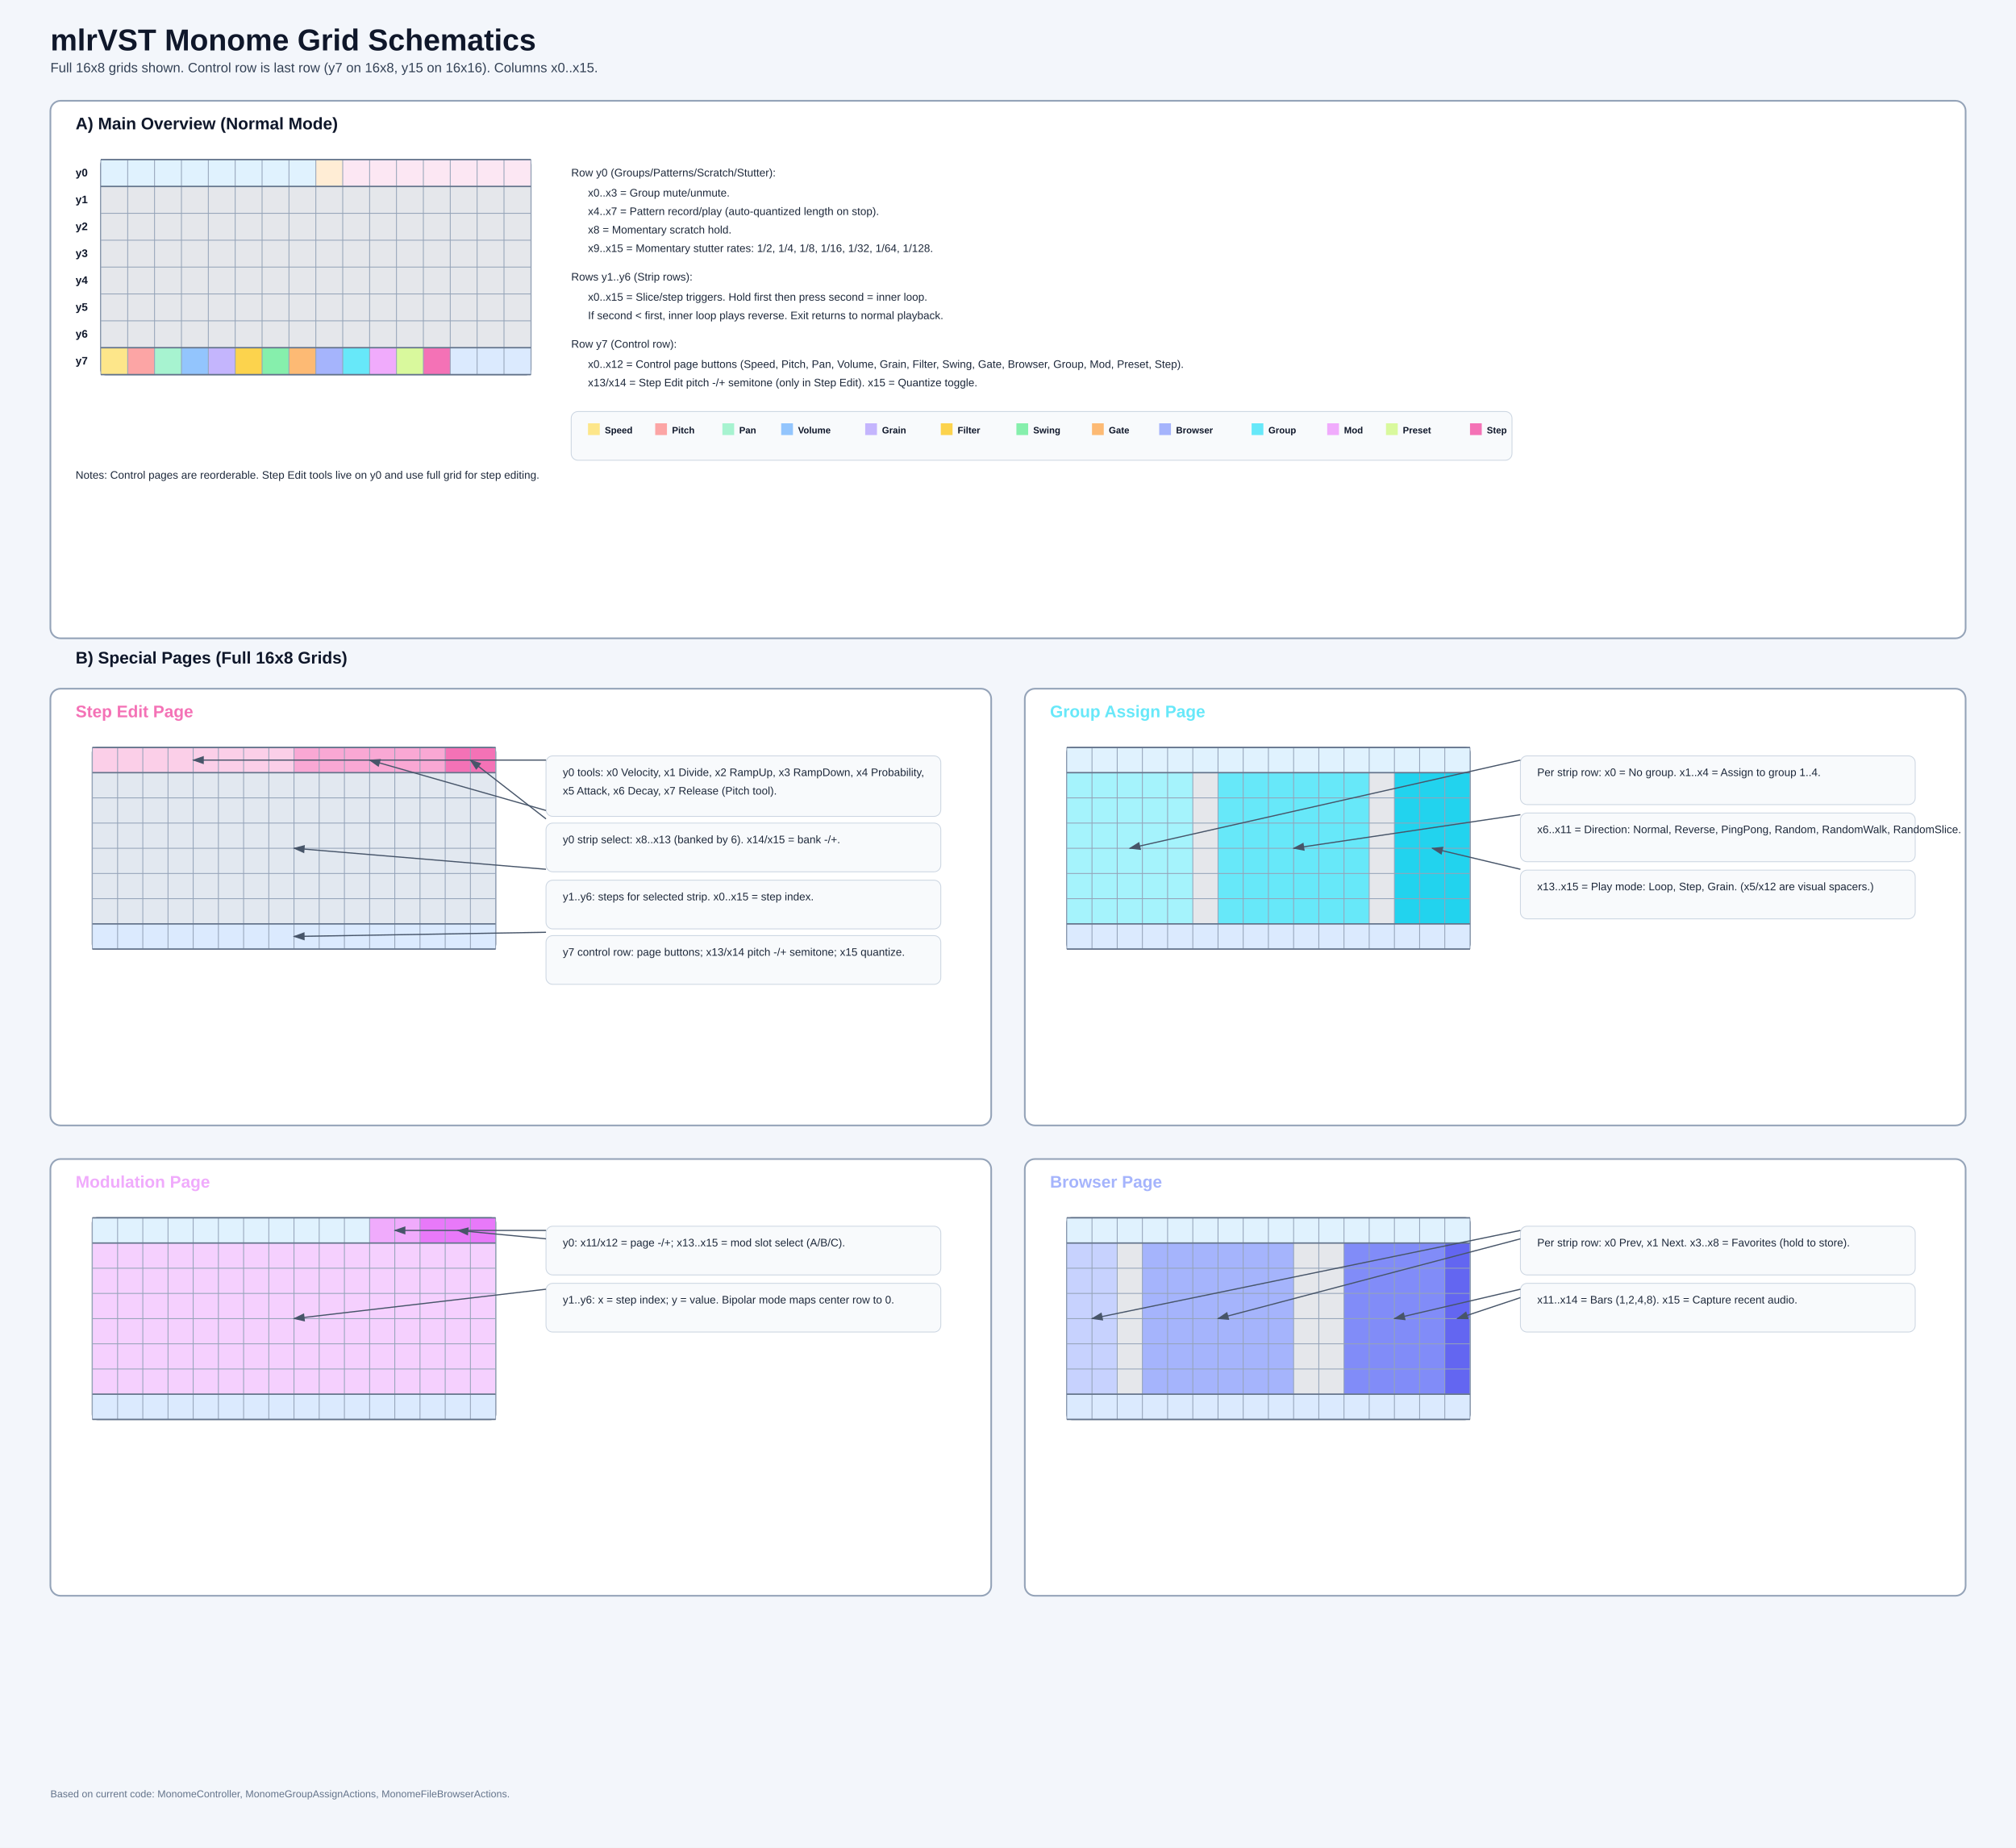
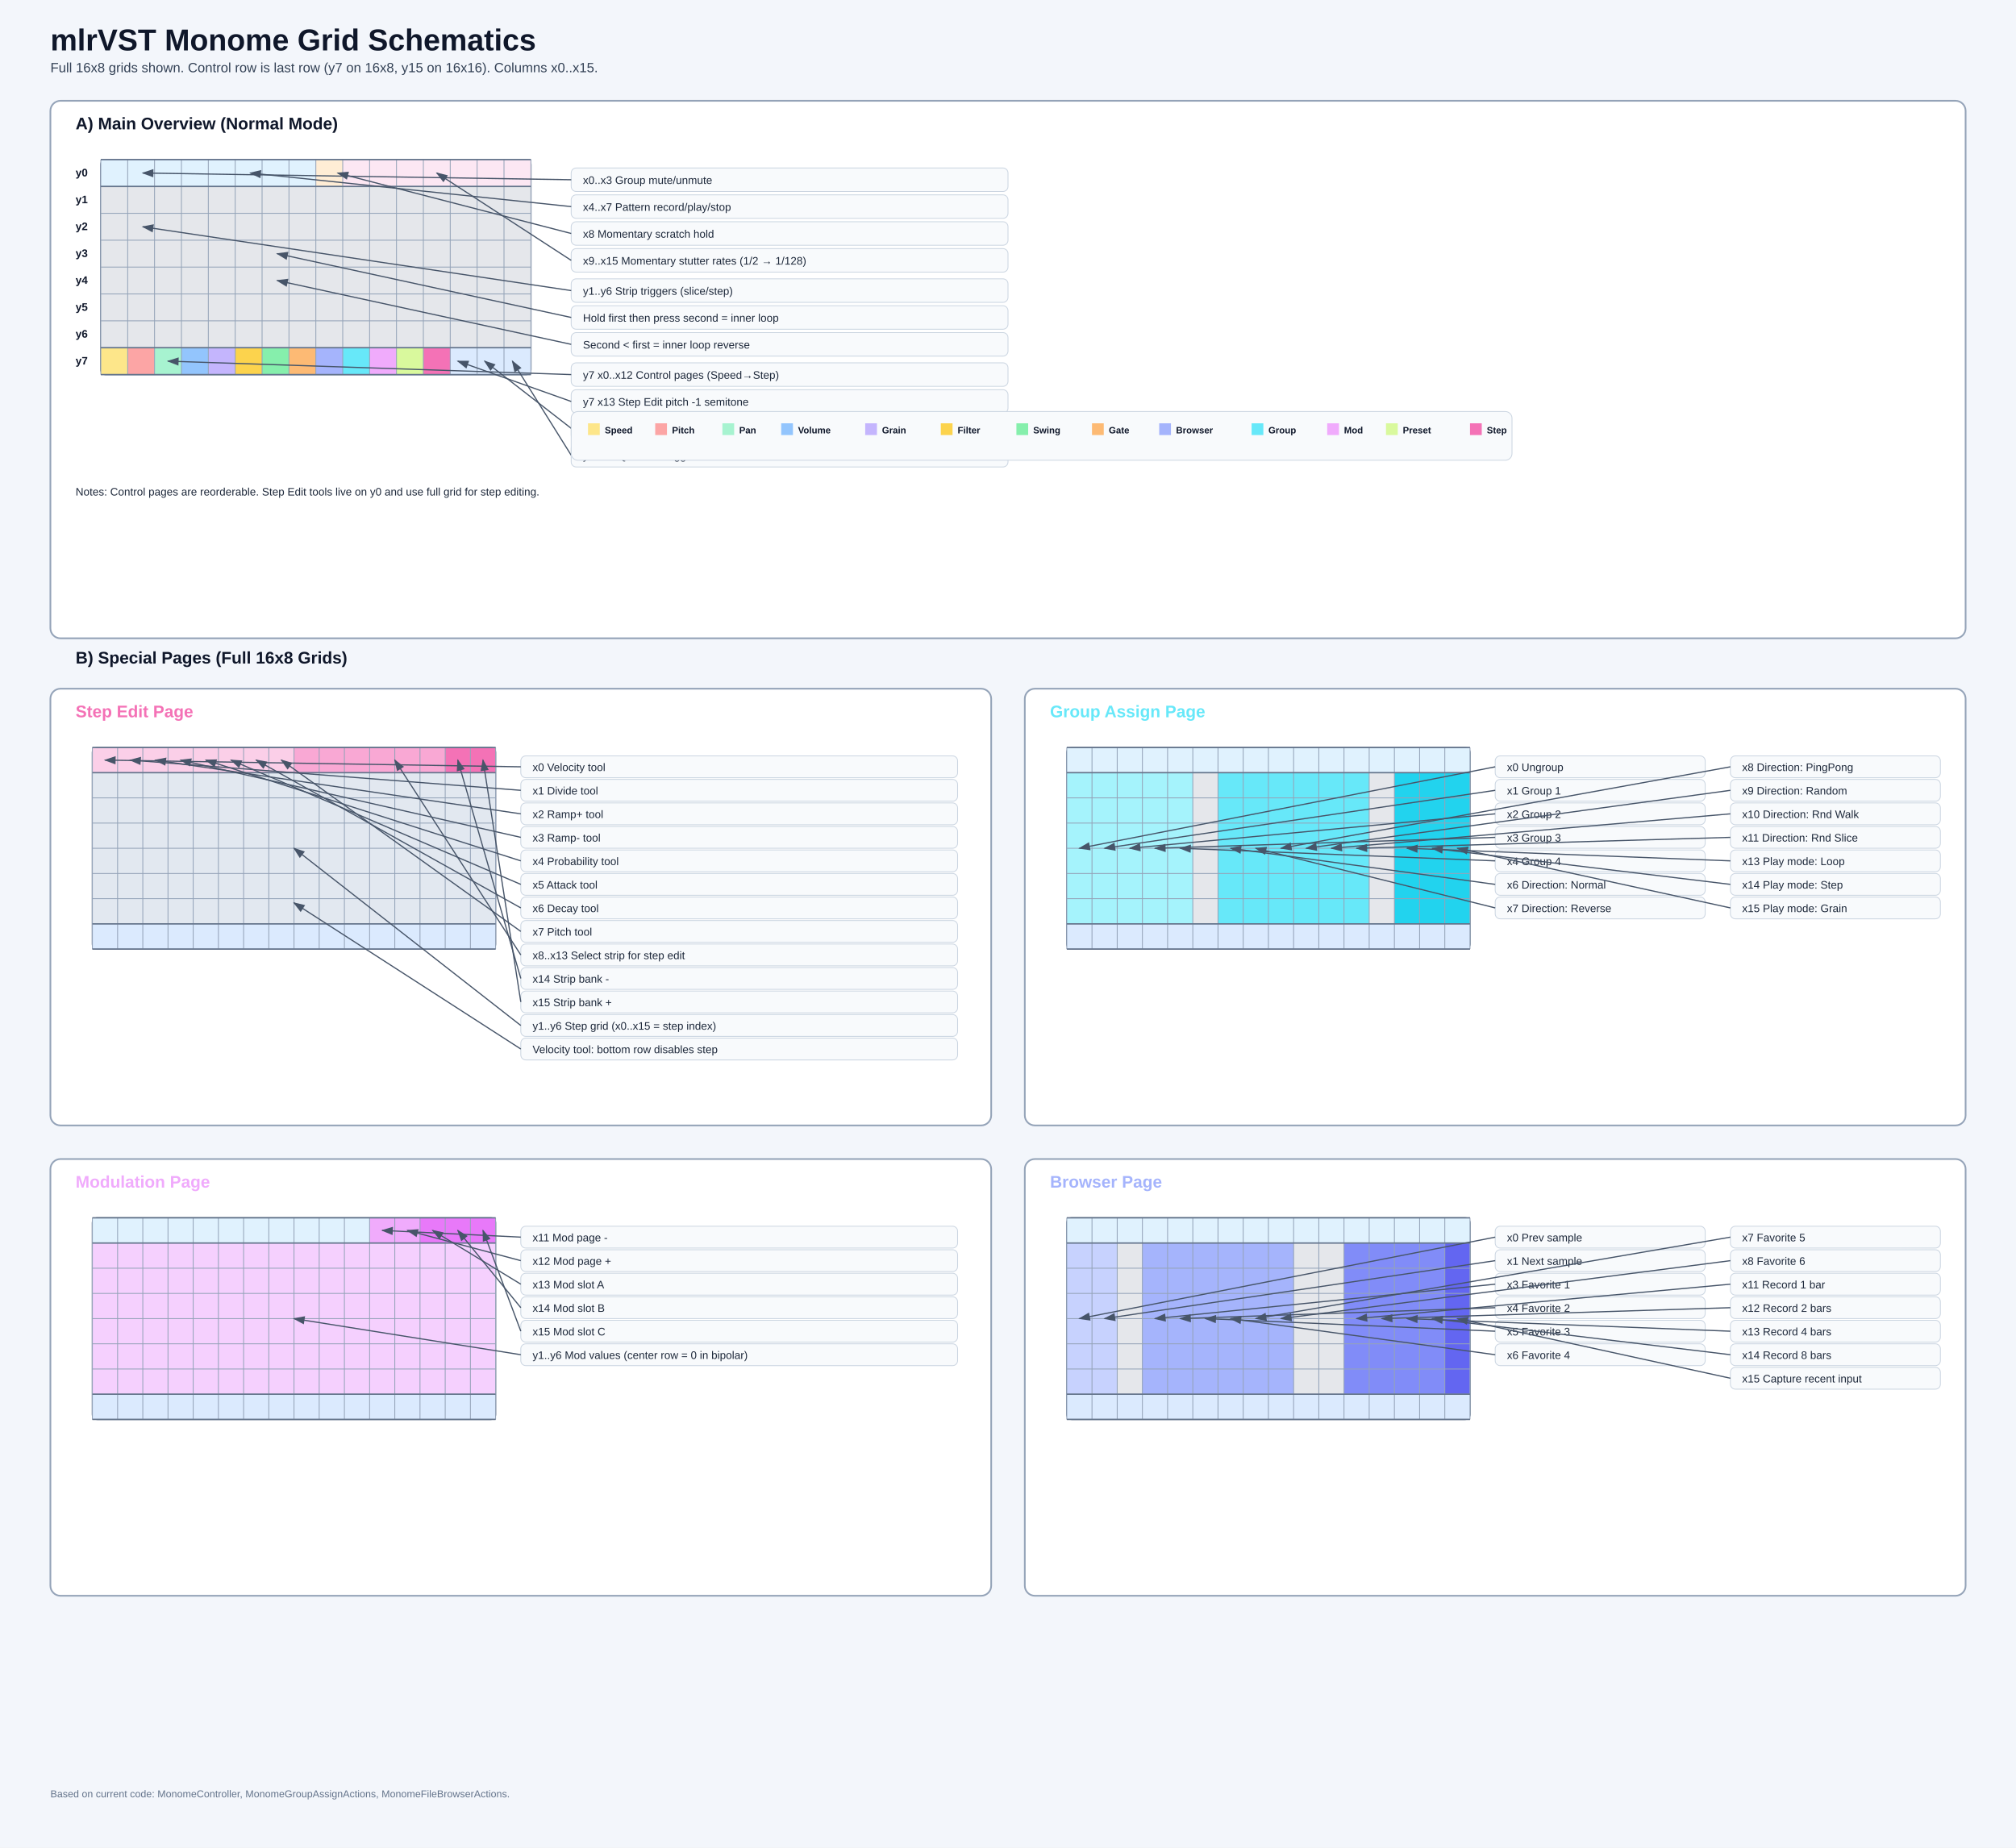
<svg xmlns="http://www.w3.org/2000/svg" width="2400" height="2200" viewBox="0 0 2400 2200">
  <defs>
    <style>
      .title { font: 700 36px 'Arial', sans-serif; fill: #0f172a; }
      .subtitle { font: 500 16px 'Arial', sans-serif; fill: #334155; }
      .section { font: 700 20px 'Arial', sans-serif; fill: #0f172a; }
      .label { font: 700 13px 'Arial', sans-serif; fill: #0f172a; }
      .tiny { font: 600 11px 'Arial', sans-serif; fill: #0f172a; }
      .body { font: 500 13px 'Arial', sans-serif; fill: #1e293b; }
      .muted { font: 500 12px 'Arial', sans-serif; fill: #64748b; }
      .card { fill: #ffffff; stroke: #cbd5e1; stroke-width: 1.6; }
      .cardStrong { fill: #ffffff; stroke: #94a3b8; stroke-width: 2; }
      .gridStroke { stroke: #94a3b8; stroke-width: 1; }
      .gridHeavy { stroke: #64748b; stroke-width: 1.6; }
      .rowBandGroup { fill: #e0f2fe; }
      .rowBandStrip { fill: #e5e7eb; }
      .rowBandControl { fill: #dbeafe; }
      .colBandScratch { fill: #ffedd5; }
      .colBandStutter { fill: #fce7f3; }
      .modeSpeed { fill: #fde68a; }
      .modePitch { fill: #fca5a5; }
      .modePan { fill: #a7f3d0; }
      .modeVolume { fill: #93c5fd; }
      .modeGrain { fill: #c4b5fd; }
      .modeFilter { fill: #fcd34d; }
      .modeSwing { fill: #86efac; }
      .modeGate { fill: #fdba74; }
      .modeBrowser { fill: #a5b4fc; }
      .modeGroup { fill: #67e8f9; }
      .modeMod { fill: #f0abfc; }
      .modePreset { fill: #d9f99d; }
      .modeStep { fill: #f472b6; }
      .rangeStepTools { fill: #fbcfe8; }
      .rangeStepSelect { fill: #f9a8d4; }
      .rangeStepBank { fill: #f472b6; }
      .rangeStepGrid { fill: #e2e8f0; }
      .rangeGroupAssign { fill: #a5f3fc; }
      .rangeDirection { fill: #67e8f9; }
      .rangePlayMode { fill: #22d3ee; }
      .rangeModNav { fill: #f0abfc; }
      .rangeModSlots { fill: #e879f9; }
      .rangeModValues { fill: #f5d0fe; }
      .rangeBrowserNav { fill: #c7d2fe; }
      .rangeBrowserFav { fill: #a5b4fc; }
      .rangeBrowserBars { fill: #818cf8; }
      .rangeBrowserCapture { fill: #6366f1; }
      .callout { fill: #f8fafc; stroke: #cbd5e1; stroke-width: 1; }
      .arrow { stroke: #475569; stroke-width: 1.4; fill: none; }
    </style>
    <marker id="arrow" markerWidth="10" markerHeight="7" refX="9" refY="3.5" orient="auto" markerUnits="strokeWidth">
      <polygon points="0 0, 10 3.5, 0 7" fill="#475569" />
    </marker>
  </defs>
  <rect x="0" y="0" width="2400" height="2200" fill="#f3f6fb" />
  <text x="60" y="60" class="title">mlrVST Monome Grid Schematics</text>
  <text x="60" y="86" class="subtitle">Full 16x8 grids shown. Control row is last row (y7 on 16x8, y15 on 16x16). Columns x0..x15.</text>
  <rect x="60" y="120" width="2280" height="640" rx="12" class="cardStrong" />
  <text x="90" y="154" class="section">A) Main Overview (Normal Mode)</text>
  <rect x="120" y="190" width="512" height="256" rx="6" fill="#f8fafc" stroke="#64748b" stroke-width="1.6" />
  <rect x="120" y="190" width="512" height="32" class="rowBandGroup" />
  <rect x="120" y="222" width="512" height="192" class="rowBandStrip" />
  <rect x="120" y="414" width="512" height="32" class="rowBandControl" />
  <rect x="120" y="414" width="32" height="32" class="modeSpeed" />
  <rect x="152" y="414" width="32" height="32" class="modePitch" />
  <rect x="184" y="414" width="32" height="32" class="modePan" />
  <rect x="216" y="414" width="32" height="32" class="modeVolume" />
  <rect x="248" y="414" width="32" height="32" class="modeGrain" />
  <rect x="280" y="414" width="32" height="32" class="modeFilter" />
  <rect x="312" y="414" width="32" height="32" class="modeSwing" />
  <rect x="344" y="414" width="32" height="32" class="modeGate" />
  <rect x="376" y="414" width="32" height="32" class="modeBrowser" />
  <rect x="408" y="414" width="32" height="32" class="modeGroup" />
  <rect x="440" y="414" width="32" height="32" class="modeMod" />
  <rect x="472" y="414" width="32" height="32" class="modePreset" />
  <rect x="504" y="414" width="32" height="32" class="modeStep" />
  <rect x="376" y="190" width="32" height="32" class="colBandScratch" />
  <rect x="408" y="190" width="224" height="32" class="colBandStutter" />
  <g class="gridStroke">
    <line x1="120" y1="190" x2="120" y2="446" />
    <line x1="152" y1="190" x2="152" y2="446" />
    <line x1="184" y1="190" x2="184" y2="446" />
    <line x1="216" y1="190" x2="216" y2="446" />
    <line x1="248" y1="190" x2="248" y2="446" />
    <line x1="280" y1="190" x2="280" y2="446" />
    <line x1="312" y1="190" x2="312" y2="446" />
    <line x1="344" y1="190" x2="344" y2="446" />
    <line x1="376" y1="190" x2="376" y2="446" />
    <line x1="408" y1="190" x2="408" y2="446" />
    <line x1="440" y1="190" x2="440" y2="446" />
    <line x1="472" y1="190" x2="472" y2="446" />
    <line x1="504" y1="190" x2="504" y2="446" />
    <line x1="536" y1="190" x2="536" y2="446" />
    <line x1="568" y1="190" x2="568" y2="446" />
    <line x1="600" y1="190" x2="600" y2="446" />
    <line x1="632" y1="190" x2="632" y2="446" />
    <line x1="120" y1="190" x2="632" y2="190" />
    <line x1="120" y1="222" x2="632" y2="222" />
    <line x1="120" y1="254" x2="632" y2="254" />
    <line x1="120" y1="286" x2="632" y2="286" />
    <line x1="120" y1="318" x2="632" y2="318" />
    <line x1="120" y1="350" x2="632" y2="350" />
    <line x1="120" y1="382" x2="632" y2="382" />
    <line x1="120" y1="414" x2="632" y2="414" />
    <line x1="120" y1="446" x2="632" y2="446" />
  </g>
  <g class="gridHeavy">
    <line x1="120" y1="190" x2="632" y2="190" />
    <line x1="120" y1="222" x2="632" y2="222" />
    <line x1="120" y1="414" x2="632" y2="414" />
    <line x1="120" y1="446" x2="632" y2="446" />
  </g>
  <text x="90" y="210" class="label">y0</text>
  <text x="90" y="242" class="label">y1</text>
  <text x="90" y="274" class="label">y2</text>
  <text x="90" y="306" class="label">y3</text>
  <text x="90" y="338" class="label">y4</text>
  <text x="90" y="370" class="label">y5</text>
  <text x="90" y="402" class="label">y6</text>
  <text x="90" y="434" class="label">y7</text>
-   <text x="680" y="210" class="body">Row y0 (Groups/Patterns/Scratch/Stutter):</text>
-   <text x="700" y="234" class="body">x0..x3 = Group mute/unmute.</text>
-   <text x="700" y="256" class="body">x4..x7 = Pattern record/play (auto-quantized length on stop).</text>
-   <text x="700" y="278" class="body">x8 = Momentary scratch hold.</text>
-   <text x="700" y="300" class="body">x9..x15 = Momentary stutter rates: 1/2, 1/4, 1/8, 1/16, 1/32, 1/64, 1/128.</text>
-   <text x="680" y="334" class="body">Rows y1..y6 (Strip rows):</text>
-   <text x="700" y="358" class="body">x0..x15 = Slice/step triggers. Hold first then press second = inner loop.</text>
-   <text x="700" y="380" class="body">If second &lt; first, inner loop plays reverse. Exit returns to normal playback.</text>
-   <text x="680" y="414" class="body">Row y7 (Control row):</text>
-   <text x="700" y="438" class="body">x0..x12 = Control page buttons (Speed, Pitch, Pan, Volume, Grain, Filter, Swing, Gate, Browser, Group, Mod, Preset, Step).</text>
-   <text x="700" y="460" class="body">x13/x14 = Step Edit pitch -/+ semitone (only in Step Edit). x15 = Quantize toggle.</text>
+   <rect x="680" y="200" width="520" height="28" rx="6" class="callout" />
+   <text x="694" y="219" class="body">x0..x3 Group mute/unmute</text>
+   <line x1="680" y1="214" x2="170" y2="206" class="arrow" marker-end="url(#arrow)" />
+   <rect x="680" y="232" width="520" height="28" rx="6" class="callout" />
+   <text x="694" y="251" class="body">x4..x7 Pattern record/play/stop</text>
+   <line x1="680" y1="246" x2="298" y2="206" class="arrow" marker-end="url(#arrow)" />
+   <rect x="680" y="264" width="520" height="28" rx="6" class="callout" />
+   <text x="694" y="283" class="body">x8 Momentary scratch hold</text>
+   <line x1="680" y1="278" x2="402" y2="206" class="arrow" marker-end="url(#arrow)" />
+   <rect x="680" y="296" width="520" height="28" rx="6" class="callout" />
+   <text x="694" y="315" class="body">x9..x15 Momentary stutter rates (1/2 → 1/128)</text>
+   <line x1="680" y1="310" x2="520" y2="206" class="arrow" marker-end="url(#arrow)" />
+   <rect x="680" y="332" width="520" height="28" rx="6" class="callout" />
+   <text x="694" y="351" class="body">y1..y6 Strip triggers (slice/step)</text>
+   <line x1="680" y1="346" x2="170" y2="270" class="arrow" marker-end="url(#arrow)" />
+   <rect x="680" y="364" width="520" height="28" rx="6" class="callout" />
+   <text x="694" y="383" class="body">Hold first then press second = inner loop</text>
+   <line x1="680" y1="378" x2="330" y2="302" class="arrow" marker-end="url(#arrow)" />
+   <rect x="680" y="396" width="520" height="28" rx="6" class="callout" />
+   <text x="694" y="415" class="body">Second &lt; first = inner loop reverse</text>
+   <line x1="680" y1="410" x2="330" y2="334" class="arrow" marker-end="url(#arrow)" />
+   <rect x="680" y="432" width="520" height="28" rx="6" class="callout" />
+   <text x="694" y="451" class="body">y7 x0..x12 Control pages (Speed→Step)</text>
+   <line x1="680" y1="446" x2="200" y2="430" class="arrow" marker-end="url(#arrow)" />
+   <rect x="680" y="464" width="520" height="28" rx="6" class="callout" />
+   <text x="694" y="483" class="body">y7 x13 Step Edit pitch -1 semitone</text>
+   <line x1="680" y1="478" x2="545" y2="430" class="arrow" marker-end="url(#arrow)" />
+   <rect x="680" y="496" width="520" height="28" rx="6" class="callout" />
+   <text x="694" y="515" class="body">y7 x14 Step Edit pitch +1 semitone</text>
+   <line x1="680" y1="510" x2="577" y2="430" class="arrow" marker-end="url(#arrow)" />
+   <rect x="680" y="528" width="520" height="28" rx="6" class="callout" />
+   <text x="694" y="547" class="body">y7 x15 Quantize toggle</text>
+   <line x1="680" y1="542" x2="610" y2="430" class="arrow" marker-end="url(#arrow)" />
  <rect x="680" y="490" width="1120" height="58" rx="8" class="callout" />
  <rect x="700" y="504" width="14" height="14" class="modeSpeed" />
  <text x="720" y="516" class="tiny">Speed</text>
  <rect x="780" y="504" width="14" height="14" class="modePitch" />
  <text x="800" y="516" class="tiny">Pitch</text>
  <rect x="860" y="504" width="14" height="14" class="modePan" />
  <text x="880" y="516" class="tiny">Pan</text>
  <rect x="930" y="504" width="14" height="14" class="modeVolume" />
  <text x="950" y="516" class="tiny">Volume</text>
  <rect x="1030" y="504" width="14" height="14" class="modeGrain" />
  <text x="1050" y="516" class="tiny">Grain</text>
  <rect x="1120" y="504" width="14" height="14" class="modeFilter" />
  <text x="1140" y="516" class="tiny">Filter</text>
  <rect x="1210" y="504" width="14" height="14" class="modeSwing" />
  <text x="1230" y="516" class="tiny">Swing</text>
  <rect x="1300" y="504" width="14" height="14" class="modeGate" />
  <text x="1320" y="516" class="tiny">Gate</text>
  <rect x="1380" y="504" width="14" height="14" class="modeBrowser" />
  <text x="1400" y="516" class="tiny">Browser</text>
  <rect x="1490" y="504" width="14" height="14" class="modeGroup" />
  <text x="1510" y="516" class="tiny">Group</text>
  <rect x="1580" y="504" width="14" height="14" class="modeMod" />
  <text x="1600" y="516" class="tiny">Mod</text>
  <rect x="1650" y="504" width="14" height="14" class="modePreset" />
  <text x="1670" y="516" class="tiny">Preset</text>
  <rect x="1750" y="504" width="14" height="14" class="modeStep" />
  <text x="1770" y="516" class="tiny">Step</text>
-   <text x="90" y="570" class="body">Notes: Control pages are reorderable. Step Edit tools live on y0 and use full grid for step editing.</text>
+   <text x="90" y="590" class="body">Notes: Control pages are reorderable. Step Edit tools live on y0 and use full grid for step editing.</text>
  <text x="90" y="790" class="section">B) Special Pages (Full 16x8 Grids)</text>
  <rect x="60" y="820" width="1120" height="520" rx="12" class="cardStrong" />
  <text x="90" y="854" class="section modeStep">Step Edit Page</text>
  <rect x="110" y="890" width="480" height="240" rx="6" fill="#f8fafc" stroke="#64748b" stroke-width="1.6" />
  <rect x="110" y="890" width="480" height="30" class="rowBandGroup" />
  <rect x="110" y="920" width="480" height="180" class="rowBandStrip" />
  <rect x="110" y="1100" width="480" height="30" class="rowBandControl" />
  <rect x="110" y="890" width="240" height="30" class="rangeStepTools" />
  <rect x="350" y="890" width="180" height="30" class="rangeStepSelect" />
  <rect x="530" y="890" width="60" height="30" class="rangeStepBank" />
  <rect x="110" y="920" width="480" height="180" class="rangeStepGrid" />
  <g class="gridStroke">
    <line x1="110" y1="890" x2="110" y2="1130" />
    <line x1="140" y1="890" x2="140" y2="1130" />
    <line x1="170" y1="890" x2="170" y2="1130" />
    <line x1="200" y1="890" x2="200" y2="1130" />
    <line x1="230" y1="890" x2="230" y2="1130" />
    <line x1="260" y1="890" x2="260" y2="1130" />
    <line x1="290" y1="890" x2="290" y2="1130" />
    <line x1="320" y1="890" x2="320" y2="1130" />
    <line x1="350" y1="890" x2="350" y2="1130" />
    <line x1="380" y1="890" x2="380" y2="1130" />
    <line x1="410" y1="890" x2="410" y2="1130" />
    <line x1="440" y1="890" x2="440" y2="1130" />
    <line x1="470" y1="890" x2="470" y2="1130" />
    <line x1="500" y1="890" x2="500" y2="1130" />
    <line x1="530" y1="890" x2="530" y2="1130" />
    <line x1="560" y1="890" x2="560" y2="1130" />
    <line x1="590" y1="890" x2="590" y2="1130" />
    <line x1="110" y1="890" x2="590" y2="890" />
    <line x1="110" y1="920" x2="590" y2="920" />
    <line x1="110" y1="950" x2="590" y2="950" />
    <line x1="110" y1="980" x2="590" y2="980" />
    <line x1="110" y1="1010" x2="590" y2="1010" />
    <line x1="110" y1="1040" x2="590" y2="1040" />
    <line x1="110" y1="1070" x2="590" y2="1070" />
    <line x1="110" y1="1100" x2="590" y2="1100" />
    <line x1="110" y1="1130" x2="590" y2="1130" />
  </g>
  <g class="gridHeavy">
    <line x1="110" y1="890" x2="590" y2="890" />
    <line x1="110" y1="920" x2="590" y2="920" />
    <line x1="110" y1="1100" x2="590" y2="1100" />
    <line x1="110" y1="1130" x2="590" y2="1130" />
  </g>
-   <rect x="650" y="900" width="470" height="72" rx="8" class="callout" />
-   <text x="670" y="924" class="body">y0 tools: x0 Velocity, x1 Divide, x2 RampUp, x3 RampDown, x4 Probability,</text>
-   <text x="670" y="946" class="body">x5 Attack, x6 Decay, x7 Release (Pitch tool).</text>
-   <line x1="650" y1="905" x2="230" y2="905" class="arrow" marker-end="url(#arrow)" />
-   <rect x="650" y="980" width="470" height="58" rx="8" class="callout" />
-   <text x="670" y="1004" class="body">y0 strip select: x8..x13 (banked by 6). x14/x15 = bank -/+.</text>
-   <line x1="650" y1="965" x2="440" y2="905" class="arrow" marker-end="url(#arrow)" />
-   <line x1="650" y1="975" x2="560" y2="905" class="arrow" marker-end="url(#arrow)" />
-   <rect x="650" y="1048" width="470" height="58" rx="8" class="callout" />
-   <text x="670" y="1072" class="body">y1..y6: steps for selected strip. x0..x15 = step index.</text>
-   <line x1="650" y1="1035" x2="350" y2="1010" class="arrow" marker-end="url(#arrow)" />
-   <rect x="650" y="1114" width="470" height="58" rx="8" class="callout" />
-   <text x="670" y="1138" class="body">y7 control row: page buttons; x13/x14 pitch -/+ semitone; x15 quantize.</text>
-   <line x1="650" y1="1110" x2="350" y2="1115" class="arrow" marker-end="url(#arrow)" />
+   <rect x="620" y="900" width="520" height="26" rx="6" class="callout" />
+   <text x="634" y="918" class="body">x0 Velocity tool</text>
+   <line x1="620" y1="913" x2="125" y2="905" class="arrow" marker-end="url(#arrow)" />
+   <rect x="620" y="928" width="520" height="26" rx="6" class="callout" />
+   <text x="634" y="946" class="body">x1 Divide tool</text>
+   <line x1="620" y1="941" x2="155" y2="905" class="arrow" marker-end="url(#arrow)" />
+   <rect x="620" y="956" width="520" height="26" rx="6" class="callout" />
+   <text x="634" y="974" class="body">x2 Ramp+ tool</text>
+   <line x1="620" y1="969" x2="185" y2="905" class="arrow" marker-end="url(#arrow)" />
+   <rect x="620" y="984" width="520" height="26" rx="6" class="callout" />
+   <text x="634" y="1002" class="body">x3 Ramp- tool</text>
+   <line x1="620" y1="997" x2="215" y2="905" class="arrow" marker-end="url(#arrow)" />
+   <rect x="620" y="1012" width="520" height="26" rx="6" class="callout" />
+   <text x="634" y="1030" class="body">x4 Probability tool</text>
+   <line x1="620" y1="1025" x2="245" y2="905" class="arrow" marker-end="url(#arrow)" />
+   <rect x="620" y="1040" width="520" height="26" rx="6" class="callout" />
+   <text x="634" y="1058" class="body">x5 Attack tool</text>
+   <line x1="620" y1="1053" x2="275" y2="905" class="arrow" marker-end="url(#arrow)" />
+   <rect x="620" y="1068" width="520" height="26" rx="6" class="callout" />
+   <text x="634" y="1086" class="body">x6 Decay tool</text>
+   <line x1="620" y1="1081" x2="305" y2="905" class="arrow" marker-end="url(#arrow)" />
+   <rect x="620" y="1096" width="520" height="26" rx="6" class="callout" />
+   <text x="634" y="1114" class="body">x7 Pitch tool</text>
+   <line x1="620" y1="1109" x2="335" y2="905" class="arrow" marker-end="url(#arrow)" />
+   <rect x="620" y="1124" width="520" height="26" rx="6" class="callout" />
+   <text x="634" y="1142" class="body">x8..x13 Select strip for step edit</text>
+   <line x1="620" y1="1137" x2="470" y2="905" class="arrow" marker-end="url(#arrow)" />
+   <rect x="620" y="1152" width="520" height="26" rx="6" class="callout" />
+   <text x="634" y="1170" class="body">x14 Strip bank -</text>
+   <line x1="620" y1="1165" x2="545" y2="905" class="arrow" marker-end="url(#arrow)" />
+   <rect x="620" y="1180" width="520" height="26" rx="6" class="callout" />
+   <text x="634" y="1198" class="body">x15 Strip bank +</text>
+   <line x1="620" y1="1193" x2="575" y2="905" class="arrow" marker-end="url(#arrow)" />
+   <rect x="620" y="1208" width="520" height="26" rx="6" class="callout" />
+   <text x="634" y="1226" class="body">y1..y6 Step grid (x0..x15 = step index)</text>
+   <line x1="620" y1="1221" x2="350" y2="1010" class="arrow" marker-end="url(#arrow)" />
+   <rect x="620" y="1236" width="520" height="26" rx="6" class="callout" />
+   <text x="634" y="1254" class="body">Velocity tool: bottom row disables step</text>
+   <line x1="620" y1="1249" x2="350" y2="1075" class="arrow" marker-end="url(#arrow)" />
  <rect x="1220" y="820" width="1120" height="520" rx="12" class="cardStrong" />
  <text x="1250" y="854" class="section modeGroup">Group Assign Page</text>
  <rect x="1270" y="890" width="480" height="240" rx="6" fill="#f8fafc" stroke="#64748b" stroke-width="1.6" />
  <rect x="1270" y="890" width="480" height="30" class="rowBandGroup" />
  <rect x="1270" y="920" width="480" height="180" class="rowBandStrip" />
  <rect x="1270" y="1100" width="480" height="30" class="rowBandControl" />
  <rect x="1270" y="920" width="150" height="180" class="rangeGroupAssign" />
  <rect x="1450" y="920" width="180" height="180" class="rangeDirection" />
  <rect x="1660" y="920" width="90" height="180" class="rangePlayMode" />
  <g class="gridStroke">
    <line x1="1270" y1="890" x2="1270" y2="1130" />
    <line x1="1300" y1="890" x2="1300" y2="1130" />
    <line x1="1330" y1="890" x2="1330" y2="1130" />
    <line x1="1360" y1="890" x2="1360" y2="1130" />
    <line x1="1390" y1="890" x2="1390" y2="1130" />
    <line x1="1420" y1="890" x2="1420" y2="1130" />
    <line x1="1450" y1="890" x2="1450" y2="1130" />
    <line x1="1480" y1="890" x2="1480" y2="1130" />
    <line x1="1510" y1="890" x2="1510" y2="1130" />
    <line x1="1540" y1="890" x2="1540" y2="1130" />
    <line x1="1570" y1="890" x2="1570" y2="1130" />
    <line x1="1600" y1="890" x2="1600" y2="1130" />
    <line x1="1630" y1="890" x2="1630" y2="1130" />
    <line x1="1660" y1="890" x2="1660" y2="1130" />
    <line x1="1690" y1="890" x2="1690" y2="1130" />
    <line x1="1720" y1="890" x2="1720" y2="1130" />
    <line x1="1750" y1="890" x2="1750" y2="1130" />
    <line x1="1270" y1="890" x2="1750" y2="890" />
    <line x1="1270" y1="920" x2="1750" y2="920" />
    <line x1="1270" y1="950" x2="1750" y2="950" />
    <line x1="1270" y1="980" x2="1750" y2="980" />
    <line x1="1270" y1="1010" x2="1750" y2="1010" />
    <line x1="1270" y1="1040" x2="1750" y2="1040" />
    <line x1="1270" y1="1070" x2="1750" y2="1070" />
    <line x1="1270" y1="1100" x2="1750" y2="1100" />
    <line x1="1270" y1="1130" x2="1750" y2="1130" />
  </g>
  <g class="gridHeavy">
    <line x1="1270" y1="890" x2="1750" y2="890" />
    <line x1="1270" y1="920" x2="1750" y2="920" />
    <line x1="1270" y1="1100" x2="1750" y2="1100" />
    <line x1="1270" y1="1130" x2="1750" y2="1130" />
  </g>
-   <rect x="1810" y="900" width="470" height="58" rx="8" class="callout" />
-   <text x="1830" y="924" class="body">Per strip row: x0 = No group. x1..x4 = Assign to group 1..4.</text>
-   <line x1="1810" y1="905" x2="1345" y2="1010" class="arrow" marker-end="url(#arrow)" />
-   <rect x="1810" y="968" width="470" height="58" rx="8" class="callout" />
-   <text x="1830" y="992" class="body">x6..x11 = Direction: Normal, Reverse, PingPong, Random, RandomWalk, RandomSlice.</text>
-   <line x1="1810" y1="970" x2="1540" y2="1010" class="arrow" marker-end="url(#arrow)" />
-   <rect x="1810" y="1036" width="470" height="58" rx="8" class="callout" />
-   <text x="1830" y="1060" class="body">x13..x15 = Play mode: Loop, Step, Grain. (x5/x12 are visual spacers.)</text>
-   <line x1="1810" y1="1035" x2="1705" y2="1010" class="arrow" marker-end="url(#arrow)" />
+   <rect x="1780" y="900" width="250" height="26" rx="6" class="callout" />
+   <text x="1794" y="918" class="body">x0 Ungroup</text>
+   <line x1="1780" y1="913" x2="1285" y2="1010" class="arrow" marker-end="url(#arrow)" />
+   <rect x="1780" y="928" width="250" height="26" rx="6" class="callout" />
+   <text x="1794" y="946" class="body">x1 Group 1</text>
+   <line x1="1780" y1="941" x2="1315" y2="1010" class="arrow" marker-end="url(#arrow)" />
+   <rect x="1780" y="956" width="250" height="26" rx="6" class="callout" />
+   <text x="1794" y="974" class="body">x2 Group 2</text>
+   <line x1="1780" y1="969" x2="1345" y2="1010" class="arrow" marker-end="url(#arrow)" />
+   <rect x="1780" y="984" width="250" height="26" rx="6" class="callout" />
+   <text x="1794" y="1002" class="body">x3 Group 3</text>
+   <line x1="1780" y1="997" x2="1375" y2="1010" class="arrow" marker-end="url(#arrow)" />
+   <rect x="1780" y="1012" width="250" height="26" rx="6" class="callout" />
+   <text x="1794" y="1030" class="body">x4 Group 4</text>
+   <line x1="1780" y1="1025" x2="1405" y2="1010" class="arrow" marker-end="url(#arrow)" />
+   <rect x="1780" y="1040" width="250" height="26" rx="6" class="callout" />
+   <text x="1794" y="1058" class="body">x6 Direction: Normal</text>
+   <line x1="1780" y1="1053" x2="1465" y2="1010" class="arrow" marker-end="url(#arrow)" />
+   <rect x="1780" y="1068" width="250" height="26" rx="6" class="callout" />
+   <text x="1794" y="1086" class="body">x7 Direction: Reverse</text>
+   <line x1="1780" y1="1081" x2="1495" y2="1010" class="arrow" marker-end="url(#arrow)" />
+   <rect x="2060" y="900" width="250" height="26" rx="6" class="callout" />
+   <text x="2074" y="918" class="body">x8 Direction: PingPong</text>
+   <line x1="2060" y1="913" x2="1525" y2="1010" class="arrow" marker-end="url(#arrow)" />
+   <rect x="2060" y="928" width="250" height="26" rx="6" class="callout" />
+   <text x="2074" y="946" class="body">x9 Direction: Random</text>
+   <line x1="2060" y1="941" x2="1555" y2="1010" class="arrow" marker-end="url(#arrow)" />
+   <rect x="2060" y="956" width="250" height="26" rx="6" class="callout" />
+   <text x="2074" y="974" class="body">x10 Direction: Rnd Walk</text>
+   <line x1="2060" y1="969" x2="1585" y2="1010" class="arrow" marker-end="url(#arrow)" />
+   <rect x="2060" y="984" width="250" height="26" rx="6" class="callout" />
+   <text x="2074" y="1002" class="body">x11 Direction: Rnd Slice</text>
+   <line x1="2060" y1="997" x2="1615" y2="1010" class="arrow" marker-end="url(#arrow)" />
+   <rect x="2060" y="1012" width="250" height="26" rx="6" class="callout" />
+   <text x="2074" y="1030" class="body">x13 Play mode: Loop</text>
+   <line x1="2060" y1="1025" x2="1675" y2="1010" class="arrow" marker-end="url(#arrow)" />
+   <rect x="2060" y="1040" width="250" height="26" rx="6" class="callout" />
+   <text x="2074" y="1058" class="body">x14 Play mode: Step</text>
+   <line x1="2060" y1="1053" x2="1705" y2="1010" class="arrow" marker-end="url(#arrow)" />
+   <rect x="2060" y="1068" width="250" height="26" rx="6" class="callout" />
+   <text x="2074" y="1086" class="body">x15 Play mode: Grain</text>
+   <line x1="2060" y1="1081" x2="1735" y2="1010" class="arrow" marker-end="url(#arrow)" />
  <rect x="60" y="1380" width="1120" height="520" rx="12" class="cardStrong" />
  <text x="90" y="1414" class="section modeMod">Modulation Page</text>
  <rect x="110" y="1450" width="480" height="240" rx="6" fill="#f8fafc" stroke="#64748b" stroke-width="1.6" />
  <rect x="110" y="1450" width="480" height="30" class="rowBandGroup" />
  <rect x="110" y="1480" width="480" height="180" class="rowBandStrip" />
  <rect x="110" y="1660" width="480" height="30" class="rowBandControl" />
  <rect x="440" y="1450" width="60" height="30" class="rangeModNav" />
  <rect x="500" y="1450" width="90" height="30" class="rangeModSlots" />
  <rect x="110" y="1480" width="480" height="180" class="rangeModValues" />
  <g class="gridStroke">
    <line x1="110" y1="1450" x2="110" y2="1690" />
    <line x1="140" y1="1450" x2="140" y2="1690" />
    <line x1="170" y1="1450" x2="170" y2="1690" />
    <line x1="200" y1="1450" x2="200" y2="1690" />
    <line x1="230" y1="1450" x2="230" y2="1690" />
    <line x1="260" y1="1450" x2="260" y2="1690" />
    <line x1="290" y1="1450" x2="290" y2="1690" />
    <line x1="320" y1="1450" x2="320" y2="1690" />
    <line x1="350" y1="1450" x2="350" y2="1690" />
    <line x1="380" y1="1450" x2="380" y2="1690" />
    <line x1="410" y1="1450" x2="410" y2="1690" />
    <line x1="440" y1="1450" x2="440" y2="1690" />
    <line x1="470" y1="1450" x2="470" y2="1690" />
    <line x1="500" y1="1450" x2="500" y2="1690" />
    <line x1="530" y1="1450" x2="530" y2="1690" />
    <line x1="560" y1="1450" x2="560" y2="1690" />
    <line x1="590" y1="1450" x2="590" y2="1690" />
    <line x1="110" y1="1450" x2="590" y2="1450" />
    <line x1="110" y1="1480" x2="590" y2="1480" />
    <line x1="110" y1="1510" x2="590" y2="1510" />
    <line x1="110" y1="1540" x2="590" y2="1540" />
    <line x1="110" y1="1570" x2="590" y2="1570" />
    <line x1="110" y1="1600" x2="590" y2="1600" />
    <line x1="110" y1="1630" x2="590" y2="1630" />
    <line x1="110" y1="1660" x2="590" y2="1660" />
    <line x1="110" y1="1690" x2="590" y2="1690" />
  </g>
  <g class="gridHeavy">
    <line x1="110" y1="1450" x2="590" y2="1450" />
    <line x1="110" y1="1480" x2="590" y2="1480" />
    <line x1="110" y1="1660" x2="590" y2="1660" />
    <line x1="110" y1="1690" x2="590" y2="1690" />
  </g>
-   <rect x="650" y="1460" width="470" height="58" rx="8" class="callout" />
-   <text x="670" y="1484" class="body">y0: x11/x12 = page -/+; x13..x15 = mod slot select (A/B/C).</text>
-   <line x1="650" y1="1465" x2="470" y2="1465" class="arrow" marker-end="url(#arrow)" />
-   <line x1="650" y1="1475" x2="545" y2="1465" class="arrow" marker-end="url(#arrow)" />
-   <rect x="650" y="1528" width="470" height="58" rx="8" class="callout" />
-   <text x="670" y="1552" class="body">y1..y6: x = step index; y = value. Bipolar mode maps center row to 0.</text>
-   <line x1="650" y1="1535" x2="350" y2="1570" class="arrow" marker-end="url(#arrow)" />
+   <rect x="620" y="1460" width="520" height="26" rx="6" class="callout" />
+   <text x="634" y="1478" class="body">x11 Mod page -</text>
+   <line x1="620" y1="1473" x2="455" y2="1465" class="arrow" marker-end="url(#arrow)" />
+   <rect x="620" y="1488" width="520" height="26" rx="6" class="callout" />
+   <text x="634" y="1506" class="body">x12 Mod page +</text>
+   <line x1="620" y1="1501" x2="485" y2="1465" class="arrow" marker-end="url(#arrow)" />
+   <rect x="620" y="1516" width="520" height="26" rx="6" class="callout" />
+   <text x="634" y="1534" class="body">x13 Mod slot A</text>
+   <line x1="620" y1="1529" x2="515" y2="1465" class="arrow" marker-end="url(#arrow)" />
+   <rect x="620" y="1544" width="520" height="26" rx="6" class="callout" />
+   <text x="634" y="1562" class="body">x14 Mod slot B</text>
+   <line x1="620" y1="1557" x2="545" y2="1465" class="arrow" marker-end="url(#arrow)" />
+   <rect x="620" y="1572" width="520" height="26" rx="6" class="callout" />
+   <text x="634" y="1590" class="body">x15 Mod slot C</text>
+   <line x1="620" y1="1585" x2="575" y2="1465" class="arrow" marker-end="url(#arrow)" />
+   <rect x="620" y="1600" width="520" height="26" rx="6" class="callout" />
+   <text x="634" y="1618" class="body">y1..y6 Mod values (center row = 0 in bipolar)</text>
+   <line x1="620" y1="1613" x2="350" y2="1570" class="arrow" marker-end="url(#arrow)" />
  <rect x="1220" y="1380" width="1120" height="520" rx="12" class="cardStrong" />
  <text x="1250" y="1414" class="section modeBrowser">Browser Page</text>
  <rect x="1270" y="1450" width="480" height="240" rx="6" fill="#f8fafc" stroke="#64748b" stroke-width="1.6" />
  <rect x="1270" y="1450" width="480" height="30" class="rowBandGroup" />
  <rect x="1270" y="1480" width="480" height="180" class="rowBandStrip" />
  <rect x="1270" y="1660" width="480" height="30" class="rowBandControl" />
  <rect x="1270" y="1480" width="60" height="180" class="rangeBrowserNav" />
  <rect x="1360" y="1480" width="180" height="180" class="rangeBrowserFav" />
  <rect x="1600" y="1480" width="120" height="180" class="rangeBrowserBars" />
  <rect x="1720" y="1480" width="30" height="180" class="rangeBrowserCapture" />
  <g class="gridStroke">
    <line x1="1270" y1="1450" x2="1270" y2="1690" />
    <line x1="1300" y1="1450" x2="1300" y2="1690" />
    <line x1="1330" y1="1450" x2="1330" y2="1690" />
    <line x1="1360" y1="1450" x2="1360" y2="1690" />
    <line x1="1390" y1="1450" x2="1390" y2="1690" />
    <line x1="1420" y1="1450" x2="1420" y2="1690" />
    <line x1="1450" y1="1450" x2="1450" y2="1690" />
    <line x1="1480" y1="1450" x2="1480" y2="1690" />
    <line x1="1510" y1="1450" x2="1510" y2="1690" />
    <line x1="1540" y1="1450" x2="1540" y2="1690" />
    <line x1="1570" y1="1450" x2="1570" y2="1690" />
    <line x1="1600" y1="1450" x2="1600" y2="1690" />
    <line x1="1630" y1="1450" x2="1630" y2="1690" />
    <line x1="1660" y1="1450" x2="1660" y2="1690" />
    <line x1="1690" y1="1450" x2="1690" y2="1690" />
    <line x1="1720" y1="1450" x2="1720" y2="1690" />
    <line x1="1750" y1="1450" x2="1750" y2="1690" />
    <line x1="1270" y1="1450" x2="1750" y2="1450" />
    <line x1="1270" y1="1480" x2="1750" y2="1480" />
    <line x1="1270" y1="1510" x2="1750" y2="1510" />
    <line x1="1270" y1="1540" x2="1750" y2="1540" />
    <line x1="1270" y1="1570" x2="1750" y2="1570" />
    <line x1="1270" y1="1600" x2="1750" y2="1600" />
    <line x1="1270" y1="1630" x2="1750" y2="1630" />
    <line x1="1270" y1="1660" x2="1750" y2="1660" />
    <line x1="1270" y1="1690" x2="1750" y2="1690" />
  </g>
  <g class="gridHeavy">
    <line x1="1270" y1="1450" x2="1750" y2="1450" />
    <line x1="1270" y1="1480" x2="1750" y2="1480" />
    <line x1="1270" y1="1660" x2="1750" y2="1660" />
    <line x1="1270" y1="1690" x2="1750" y2="1690" />
  </g>
-   <rect x="1810" y="1460" width="470" height="58" rx="8" class="callout" />
-   <text x="1830" y="1484" class="body">Per strip row: x0 Prev, x1 Next. x3..x8 = Favorites (hold to store).</text>
-   <line x1="1810" y1="1465" x2="1300" y2="1570" class="arrow" marker-end="url(#arrow)" />
-   <line x1="1810" y1="1475" x2="1450" y2="1570" class="arrow" marker-end="url(#arrow)" />
-   <rect x="1810" y="1528" width="470" height="58" rx="8" class="callout" />
-   <text x="1830" y="1552" class="body">x11..x14 = Bars (1,2,4,8). x15 = Capture recent audio.</text>
-   <line x1="1810" y1="1535" x2="1660" y2="1570" class="arrow" marker-end="url(#arrow)" />
-   <line x1="1810" y1="1545" x2="1735" y2="1570" class="arrow" marker-end="url(#arrow)" />
+   <rect x="1780" y="1460" width="250" height="26" rx="6" class="callout" />
+   <text x="1794" y="1478" class="body">x0 Prev sample</text>
+   <line x1="1780" y1="1473" x2="1285" y2="1570" class="arrow" marker-end="url(#arrow)" />
+   <rect x="1780" y="1488" width="250" height="26" rx="6" class="callout" />
+   <text x="1794" y="1506" class="body">x1 Next sample</text>
+   <line x1="1780" y1="1501" x2="1315" y2="1570" class="arrow" marker-end="url(#arrow)" />
+   <rect x="1780" y="1516" width="250" height="26" rx="6" class="callout" />
+   <text x="1794" y="1534" class="body">x3 Favorite 1</text>
+   <line x1="1780" y1="1529" x2="1375" y2="1570" class="arrow" marker-end="url(#arrow)" />
+   <rect x="1780" y="1544" width="250" height="26" rx="6" class="callout" />
+   <text x="1794" y="1562" class="body">x4 Favorite 2</text>
+   <line x1="1780" y1="1557" x2="1405" y2="1570" class="arrow" marker-end="url(#arrow)" />
+   <rect x="1780" y="1572" width="250" height="26" rx="6" class="callout" />
+   <text x="1794" y="1590" class="body">x5 Favorite 3</text>
+   <line x1="1780" y1="1585" x2="1435" y2="1570" class="arrow" marker-end="url(#arrow)" />
+   <rect x="1780" y="1600" width="250" height="26" rx="6" class="callout" />
+   <text x="1794" y="1618" class="body">x6 Favorite 4</text>
+   <line x1="1780" y1="1613" x2="1465" y2="1570" class="arrow" marker-end="url(#arrow)" />
+   <rect x="2060" y="1460" width="250" height="26" rx="6" class="callout" />
+   <text x="2074" y="1478" class="body">x7 Favorite 5</text>
+   <line x1="2060" y1="1473" x2="1495" y2="1570" class="arrow" marker-end="url(#arrow)" />
+   <rect x="2060" y="1488" width="250" height="26" rx="6" class="callout" />
+   <text x="2074" y="1506" class="body">x8 Favorite 6</text>
+   <line x1="2060" y1="1501" x2="1525" y2="1570" class="arrow" marker-end="url(#arrow)" />
+   <rect x="2060" y="1516" width="250" height="26" rx="6" class="callout" />
+   <text x="2074" y="1534" class="body">x11 Record 1 bar</text>
+   <line x1="2060" y1="1529" x2="1615" y2="1570" class="arrow" marker-end="url(#arrow)" />
+   <rect x="2060" y="1544" width="250" height="26" rx="6" class="callout" />
+   <text x="2074" y="1562" class="body">x12 Record 2 bars</text>
+   <line x1="2060" y1="1557" x2="1645" y2="1570" class="arrow" marker-end="url(#arrow)" />
+   <rect x="2060" y="1572" width="250" height="26" rx="6" class="callout" />
+   <text x="2074" y="1590" class="body">x13 Record 4 bars</text>
+   <line x1="2060" y1="1585" x2="1675" y2="1570" class="arrow" marker-end="url(#arrow)" />
+   <rect x="2060" y="1600" width="250" height="26" rx="6" class="callout" />
+   <text x="2074" y="1618" class="body">x14 Record 8 bars</text>
+   <line x1="2060" y1="1613" x2="1705" y2="1570" class="arrow" marker-end="url(#arrow)" />
+   <rect x="2060" y="1628" width="250" height="26" rx="6" class="callout" />
+   <text x="2074" y="1646" class="body">x15 Capture recent input</text>
+   <line x1="2060" y1="1641" x2="1735" y2="1570" class="arrow" marker-end="url(#arrow)" />
  <text x="60" y="2140" class="muted">Based on current code: MonomeController, MonomeGroupAssignActions, MonomeFileBrowserActions.</text>
</svg>
